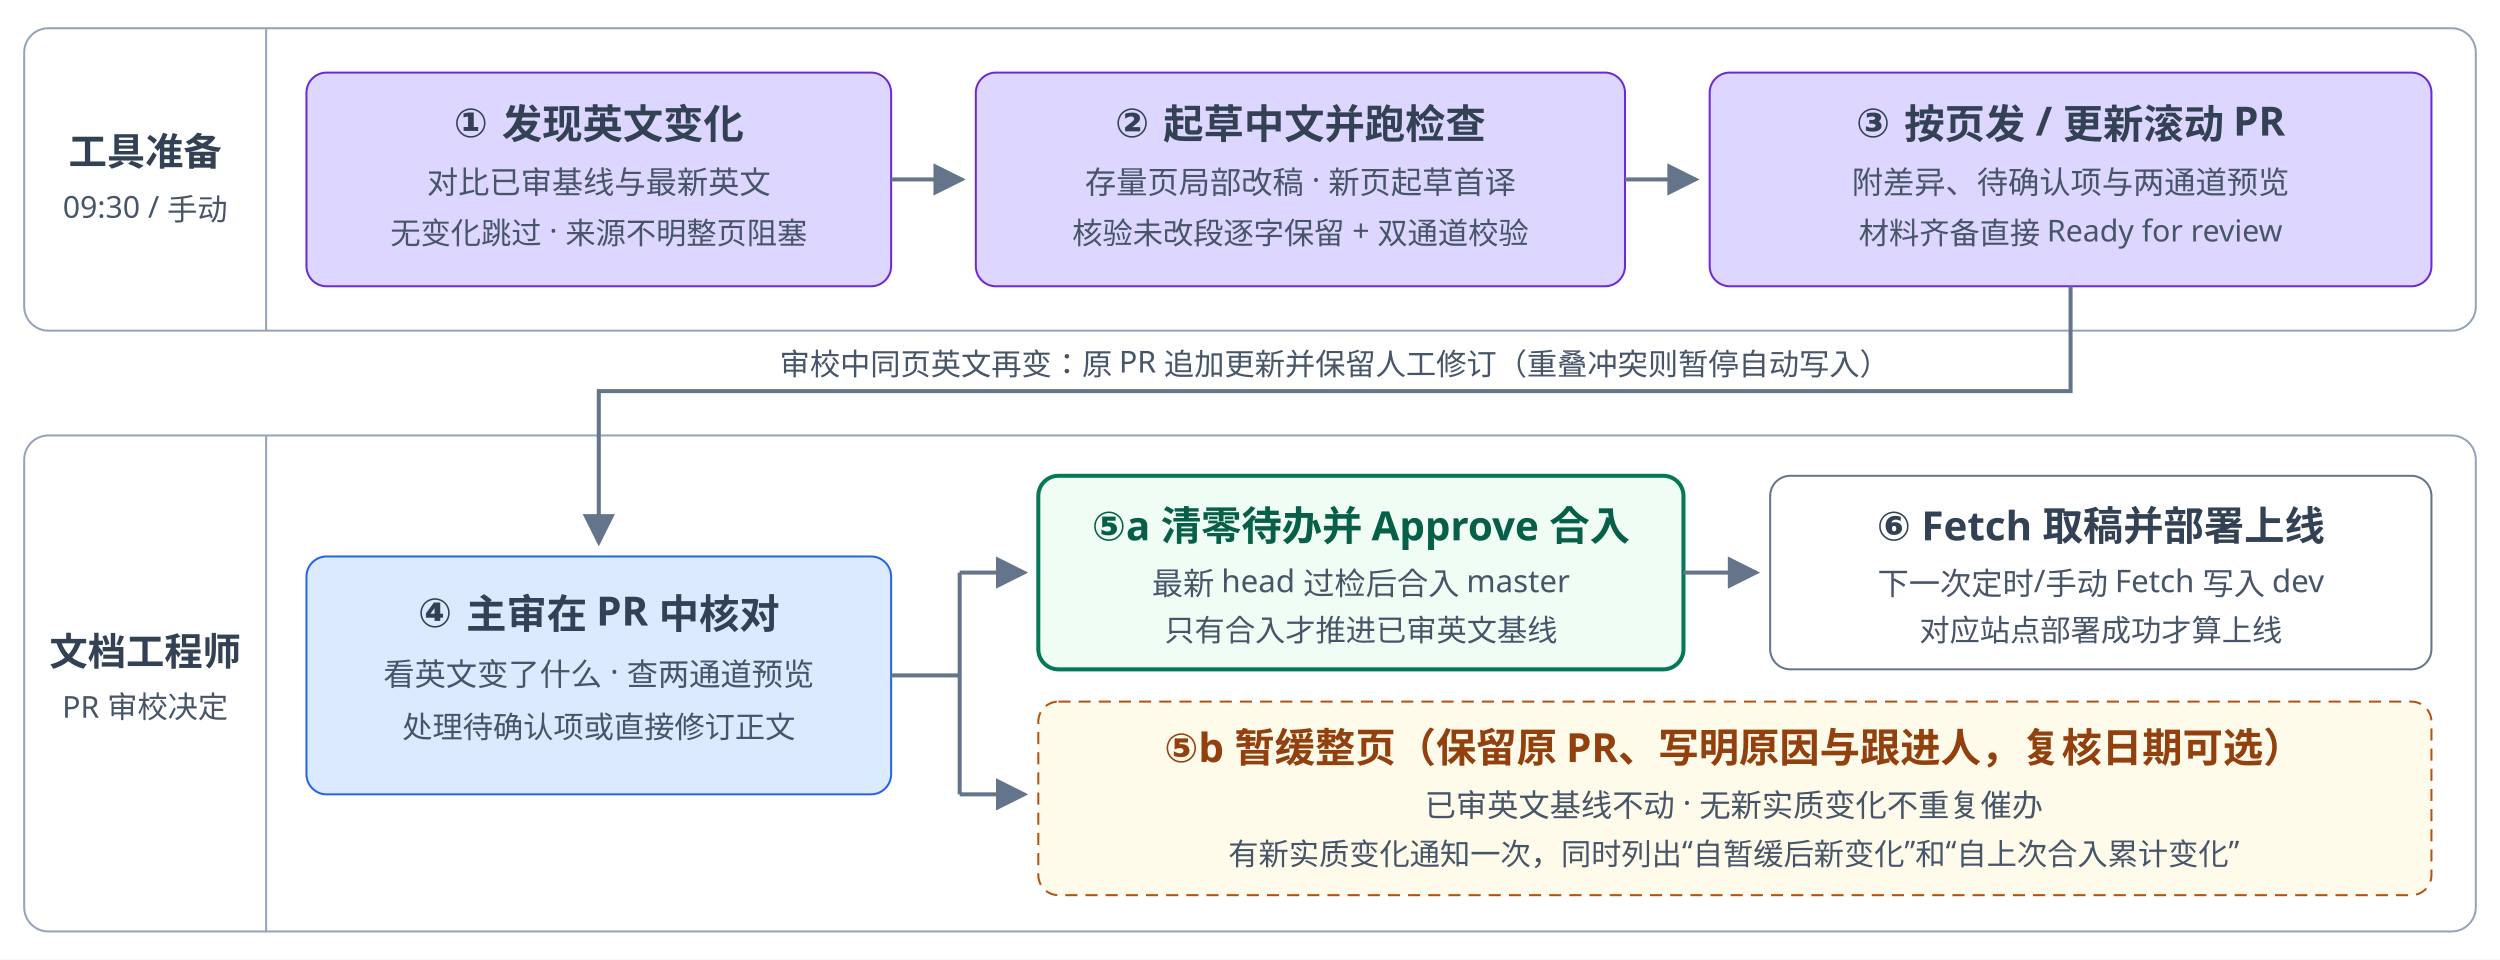
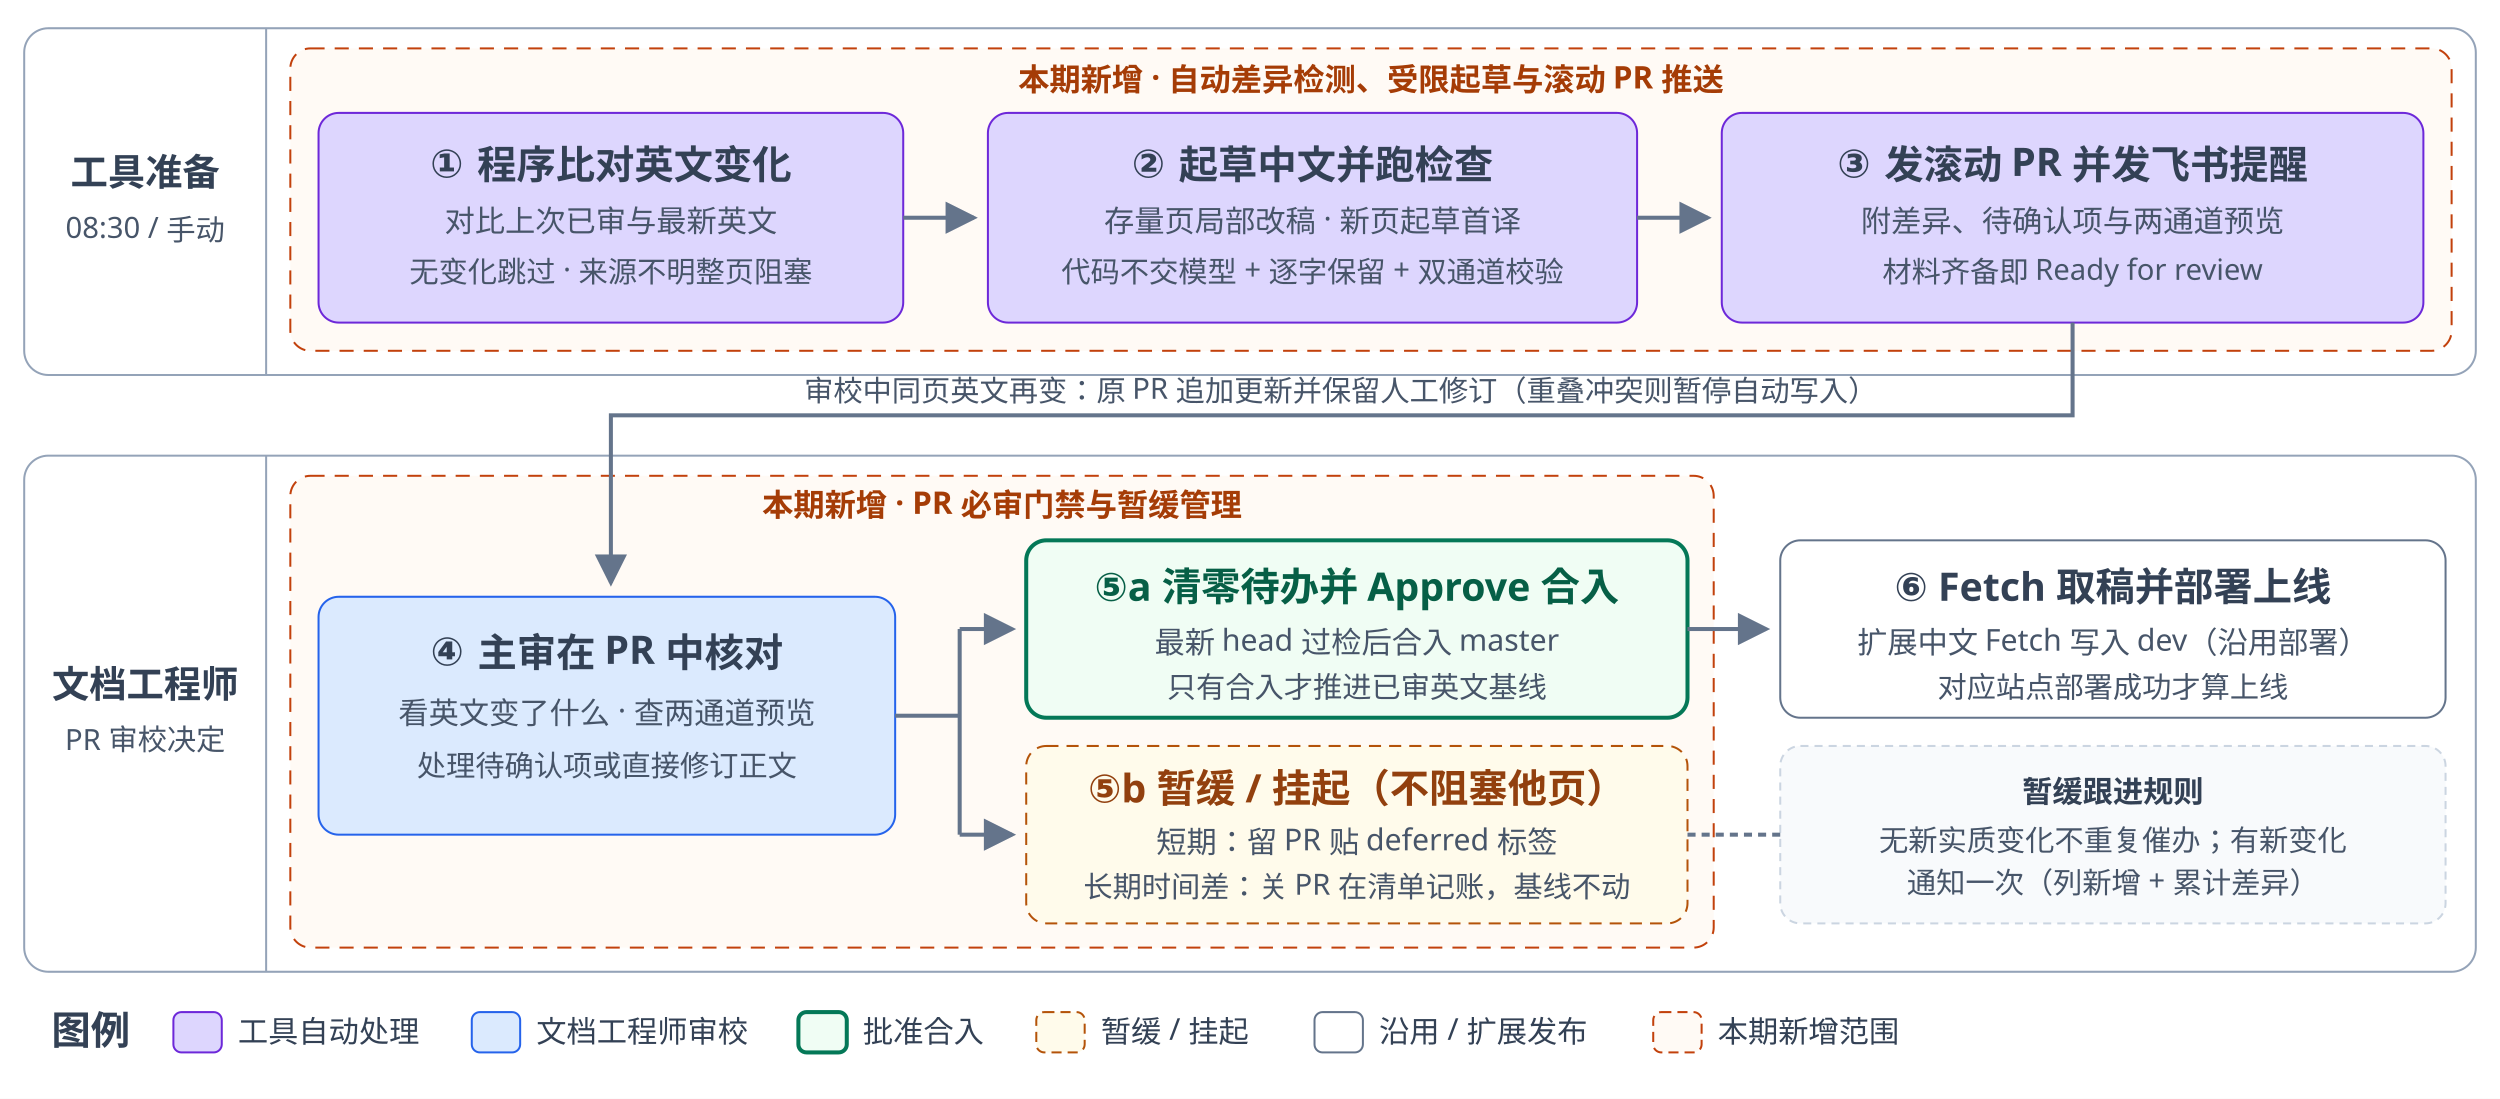
- <svg xmlns="http://www.w3.org/2000/svg" width="1240" height="476" viewBox="0 0 1240 476" role="img" aria-labelledby="title desc">
+ <svg xmlns="http://www.w3.org/2000/svg" width="1240" height="545" viewBox="0 0 1240 545" role="img" aria-labelledby="title desc">
  <defs>
    <marker id="arrow" markerWidth="8" markerHeight="8" refX="7" refY="4" orient="auto">
      <path d="M0 0 L8 4 L0 8 Z" fill="#64748b" />
    </marker>
  </defs>
  <style>
  text{font-family:"PingFang SC","Microsoft YaHei",sans-serif;text-anchor:middle;fill:#334155}
-   .head{font-size:20px;font-weight:600}
-   .sub{font-size:15.5px;fill:#475569}
-   .lane{font-size:19px;font-weight:600}
-   .cap{font-size:15px;fill:#475569}
+   .head{font-size:19.5px;font-weight:600}
+   .sub{font-size:15px;fill:#475569}
+   .lane{font-size:18.5px;font-weight:600}
+   .cap{font-size:14.5px;fill:#475569}
+   .change{font-size:15.5px;fill:#a53c06;font-weight:600}
  .edge{fill:none;stroke:#64748b;stroke-width:2;marker-end:url(#arrow)}
  .stem{fill:none;stroke:#64748b;stroke-width:2}
</style>
-   <rect width="1240" height="476" fill="white" />
-   <rect x="12" y="14" width="1216" height="150" rx="12" fill="white" stroke="#94a3b8" />
-   <path d="M132 14 v150" stroke="#94a3b8" />
-   <text x="72" y="82" class="lane">工具准备</text>
-   <text x="72" y="108" class="cap">09:30 / 手动</text>
-   <rect x="152" y="36" width="290" height="106" rx="10" fill="#ddd6fe" stroke="#6d28d9" />
-   <text x="297" y="68" class="head">① 发现英文变化</text>
-   <text x="297" y="96" class="sub">对比已审基线与最新英文</text>
-   <text x="297" y="121" class="cap">无变化跳过 · 来源不明整页阻塞</text>
-   <rect x="484" y="36" width="322" height="106" rx="10" fill="#ddd6fe" stroke="#6d28d9" />
-   <text x="645" y="68" class="head">② 起草中文并跑检查</text>
-   <text x="645" y="96" class="sub">存量页局部改稿 · 新页起草首译</text>
-   <text x="645" y="121" class="cap">核验未改段逐字保留 + 双通道校验</text>
-   <rect x="848" y="36" width="358" height="106" rx="10" fill="#ddd6fe" stroke="#6d28d9" />
-   <text x="1027" y="68" class="head">③ 按页发 / 更新滚动 PR</text>
-   <text x="1027" y="96" class="sub">附差异、待确认项与两通道预览</text>
-   <text x="1027" y="121" class="cap">材料齐备直接 Ready for review</text>
-   <path class="edge" d="M442 89 H477" />
-   <path class="edge" d="M806 89 H841" />
-   <rect x="12" y="216" width="1216" height="246" rx="12" fill="white" stroke="#94a3b8" />
-   <path d="M132 216 v246" stroke="#94a3b8" />
-   <text x="72" y="330" class="lane">文档工程师</text>
-   <text x="72" y="356" class="cap">PR 审校决定</text>
-   <path class="edge" d="M1027 142 V194 H297 V269" />
-   <text x="662" y="186" class="cap">审校中同页英文再变：原 PR 追加更新并保留人工修订（重叠冲突则暂停自动写入）</text>
-   <rect x="152" y="276" width="290" height="118" rx="10" fill="#dbeafe" stroke="#2563eb" />
-   <text x="297" y="311" class="head">④ 主审在 PR 中核对</text>
-   <text x="297" y="340" class="sub">看英文变了什么 · 查两通道预览</text>
-   <text x="297" y="366" class="cap">处理待确认项或直接修订正文</text>
-   <path class="stem" d="M442 335 H476 M476 284 V394" />
-   <path class="edge" d="M476 284 H508" />
-   <path class="edge" d="M476 394 H508" />
-   <rect x="515" y="236" width="320" height="96" rx="10" fill="#f0fdf4" stroke="#047857" stroke-width="2" />
-   <text x="675" y="268" class="head" style="fill:#065f46">⑤a 清零待办并 Approve 合入</text>
-   <text x="675" y="295" class="sub">最新 head 过检后合入 master</text>
-   <text x="675" y="318" class="cap">只有合入才推进已审英文基线</text>
-   <path class="edge" d="M835 284 H871" />
-   <rect x="878" y="236" width="328" height="96" rx="10" fill="white" stroke="#64748b" />
-   <text x="1042" y="268" class="head">⑥ Fetch 取稿并部署上线</text>
-   <text x="1042" y="295" class="sub">下一次定时/手动 Fetch 写入 dev</text>
-   <text x="1042" y="318" class="cap">对应站点部署成功才算上线</text>
-   <rect x="515" y="348" width="691" height="96" rx="10" fill="#fffbeb" stroke="#b45309" stroke-dasharray="6 4" />
-   <text x="860" y="378" class="head" style="fill:#92400e">⑤b 暂缓整页（保留原 PR、写明原因与跟进人，复核日期可选）</text>
-   <text x="860" y="405" class="sub">已审英文基线不动 · 无新实质变化不重复催办</text>
-   <text x="860" y="429" class="cap">有新实质变化通知一次，同时列出“自暂缓后新变化”和“自上次合入累计变化”</text>
+   <rect width="1240" height="545" fill="white" />
+   <rect x="12" y="14" width="1216" height="172" rx="12" fill="white" stroke="#94a3b8" />
+   <path d="M132 14 v172" stroke="#94a3b8" />
+   <text x="72" y="92" class="lane">工具准备</text>
+   <text x="72" y="118" class="cap">08:30 / 手动</text>
+   <rect x="144" y="24" width="1072" height="150" rx="10" fill="#fffaf5" stroke="#c2410c" stroke-dasharray="7 5" />
+   <text x="680" y="45" class="change">本期新增 · 自动差异检测、受限起草与滚动 PR 推送</text>
+   <rect x="158" y="56" width="290" height="104" rx="10" fill="#ddd6fe" stroke="#6d28d9" />
+   <text x="303" y="88" class="head">① 程序比对英文变化</text>
+   <text x="303" y="115" class="sub">对比上次已审与最新英文</text>
+   <text x="303" y="140" class="cap">无变化跳过 · 来源不明整页阻塞</text>
+   <rect x="490" y="56" width="322" height="104" rx="10" fill="#ddd6fe" stroke="#6d28d9" />
+   <text x="651" y="88" class="head">② 起草中文并跑检查</text>
+   <text x="651" y="115" class="sub">存量页局部改稿 · 新页起草首译</text>
+   <text x="651" y="140" class="cap">代码不交模型 + 逐字保留 + 双通道校验</text>
+   <rect x="854" y="56" width="348" height="104" rx="10" fill="#ddd6fe" stroke="#6d28d9" />
+   <text x="1028" y="88" class="head">③ 发滚动 PR 并发飞书提醒</text>
+   <text x="1028" y="115" class="sub">附差异、待确认项与两通道预览</text>
+   <text x="1028" y="140" class="cap">材料齐备即 Ready for review</text>
+   <path class="edge" d="M448 108 H483" />
+   <path class="edge" d="M812 108 H847" />
+   <rect x="12" y="226" width="1216" height="256" rx="12" fill="white" stroke="#94a3b8" />
+   <path d="M132 226 v256" stroke="#94a3b8" />
+   <text x="72" y="346" class="lane">文档工程师</text>
+   <text x="72" y="372" class="cap">PR 审校决定</text>
+   <rect x="144" y="236" width="706" height="234" rx="10" fill="#fffaf5" stroke="#c2410c" stroke-dasharray="7 5" />
+   <text x="497" y="256" class="change">本期新增 · PR 必审门禁与暂缓管理</text>
+   <path class="edge" d="M1028 160 V206 H303 V289" />
+   <text x="665" y="199" class="cap">审校中同页英文再变：原 PR 追加更新并保留人工修订（重叠冲突则暂停自动写入）</text>
+   <rect x="158" y="296" width="286" height="118" rx="10" fill="#dbeafe" stroke="#2563eb" />
+   <text x="301" y="330" class="head">④ 主审在 PR 中核对</text>
+   <text x="301" y="359" class="sub">看英文变了什么 · 查两通道预览</text>
+   <text x="301" y="385" class="cap">处理待确认项或直接修订正文</text>
+   <path class="stem" d="M444 355 H476 M476 312 V414" />
+   <path class="edge" d="M476 312 H502" />
+   <path class="edge" d="M476 414 H502" />
+   <rect x="509" y="268" width="328" height="88" rx="10" fill="#f0fdf4" stroke="#047857" stroke-width="2" />
+   <text x="673" y="298" class="head" style="fill:#065f46">⑤a 清零待办并 Approve 合入</text>
+   <text x="673" y="324" class="sub">最新 head 过检后合入 master</text>
+   <text x="673" y="346" class="cap">只有合入才推进已审英文基线</text>
+   <path class="edge" d="M837 312 H876" />
+   <rect x="883" y="268" width="330" height="88" rx="10" fill="white" stroke="#64748b" />
+   <text x="1048" y="298" class="head">⑥ Fetch 取稿并部署上线</text>
+   <text x="1048" y="324" class="sub">扩展中文 Fetch 写入 dev（沿用部署）</text>
+   <text x="1048" y="346" class="cap">对应站点部署成功才算上线</text>
+   <rect x="509" y="370" width="328" height="88" rx="10" fill="#fffbeb" stroke="#b45309" stroke-dasharray="6 4" />
+   <text x="673" y="398" class="head" style="fill:#92400e">⑤b 暂缓 / 挂起（不阻塞他页）</text>
+   <text x="673" y="423" class="sub">短期：留 PR 贴 deferred 标签</text>
+   <text x="673" y="445" class="cap">长期时间差：关 PR 在清单记账，基线不动</text>
+   <rect x="883" y="370" width="330" height="88" rx="10" fill="#f8fafc" stroke="#cbd5e1" stroke-dasharray="4 3" />
+   <text x="1048" y="398" class="sub" style="font-weight:600;fill:#334155">暂缓跟进规则</text>
+   <text x="1048" y="422" class="cap">无新实质变化不重复催办；有新变化</text>
+   <text x="1048" y="443" class="cap">通知一次（列新增 + 累计差异）</text>
+   <path class="stem" d="M837 414 H883" stroke-dasharray="4 3" />
+   <g aria-label="图例" font-size="15">
+     <text x="45" y="518" class="head">图例</text>
+     <rect x="86" y="502" width="24" height="20" rx="4" fill="#ddd6fe" stroke="#6d28d9" />
+     <text x="118" y="517" style="text-anchor:start">工具自动处理</text>
+     <rect x="234" y="502" width="24" height="20" rx="4" fill="#dbeafe" stroke="#2563eb" />
+     <text x="266" y="517" style="text-anchor:start">文档工程师审校</text>
+     <rect x="396" y="502" width="24" height="20" rx="4" fill="#f0fdf4" stroke="#047857" stroke-width="2" />
+     <text x="428" y="517" style="text-anchor:start">批准合入</text>
+     <rect x="514" y="502" width="24" height="20" rx="4" fill="#fffbeb" stroke="#b45309" stroke-dasharray="5 3" />
+     <text x="546" y="517" style="text-anchor:start">暂缓 / 挂起</text>
+     <rect x="652" y="502" width="24" height="20" rx="4" fill="white" stroke="#64748b" />
+     <text x="684" y="517" style="text-anchor:start">沿用 / 扩展发布</text>
+     <rect x="820" y="502" width="24" height="20" rx="4" fill="#fffaf5" stroke="#c2410c" stroke-dasharray="5 3" />
+     <text x="852" y="517" style="text-anchor:start">本期新增范围</text>
+   </g>
</svg>
